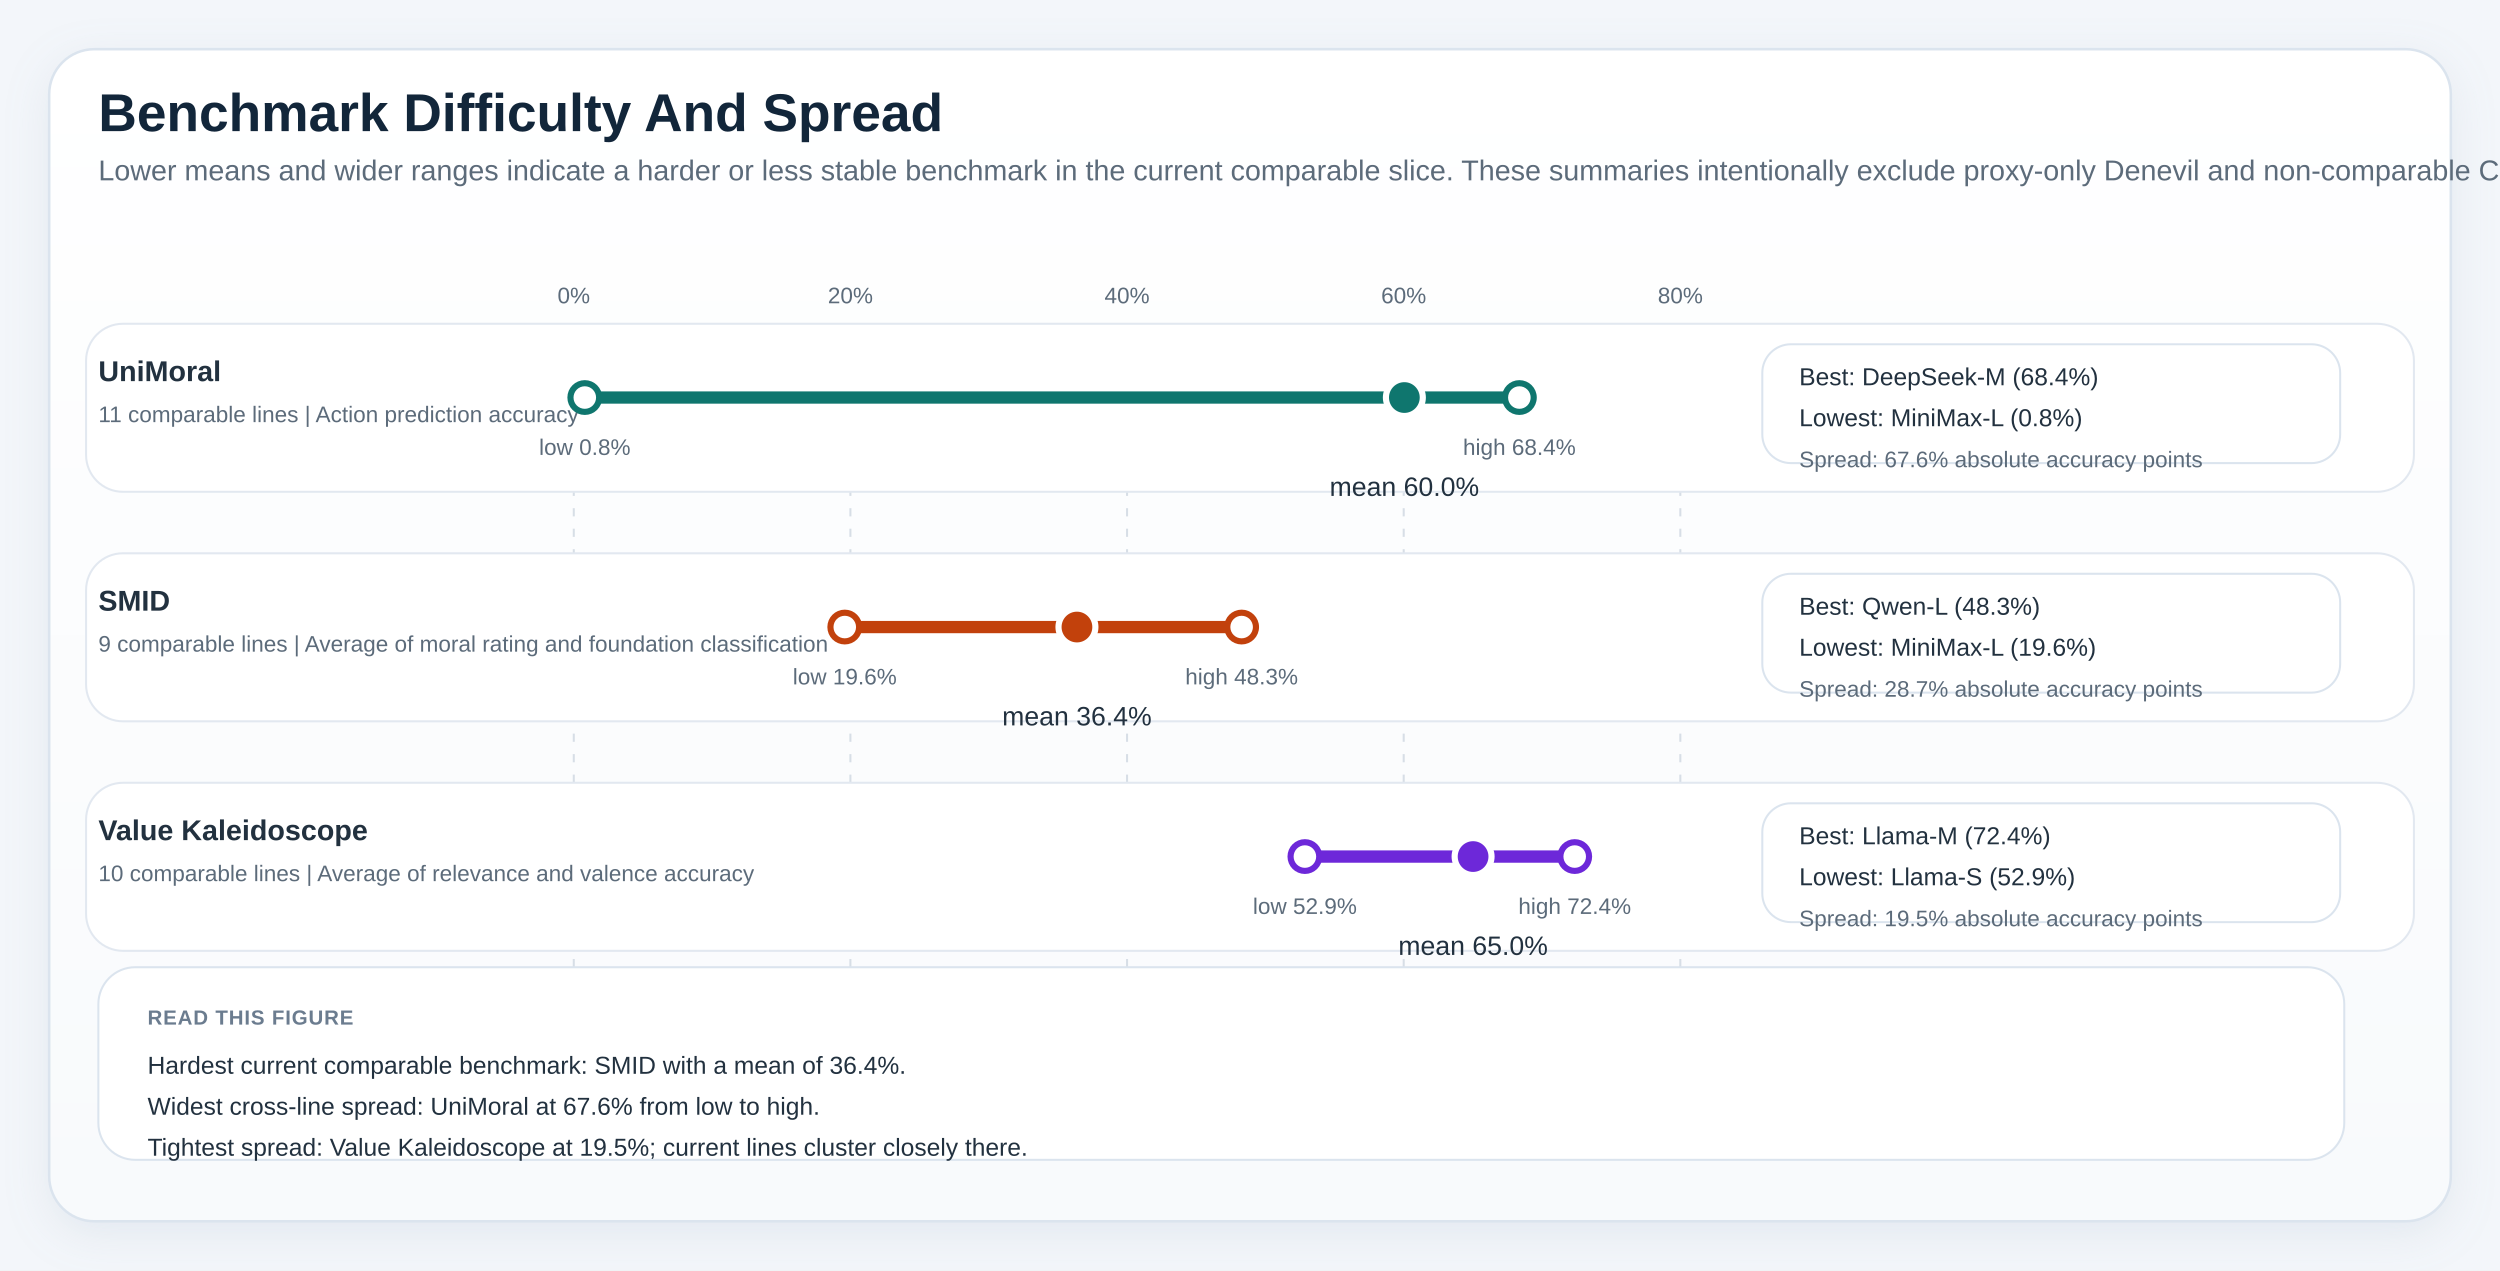
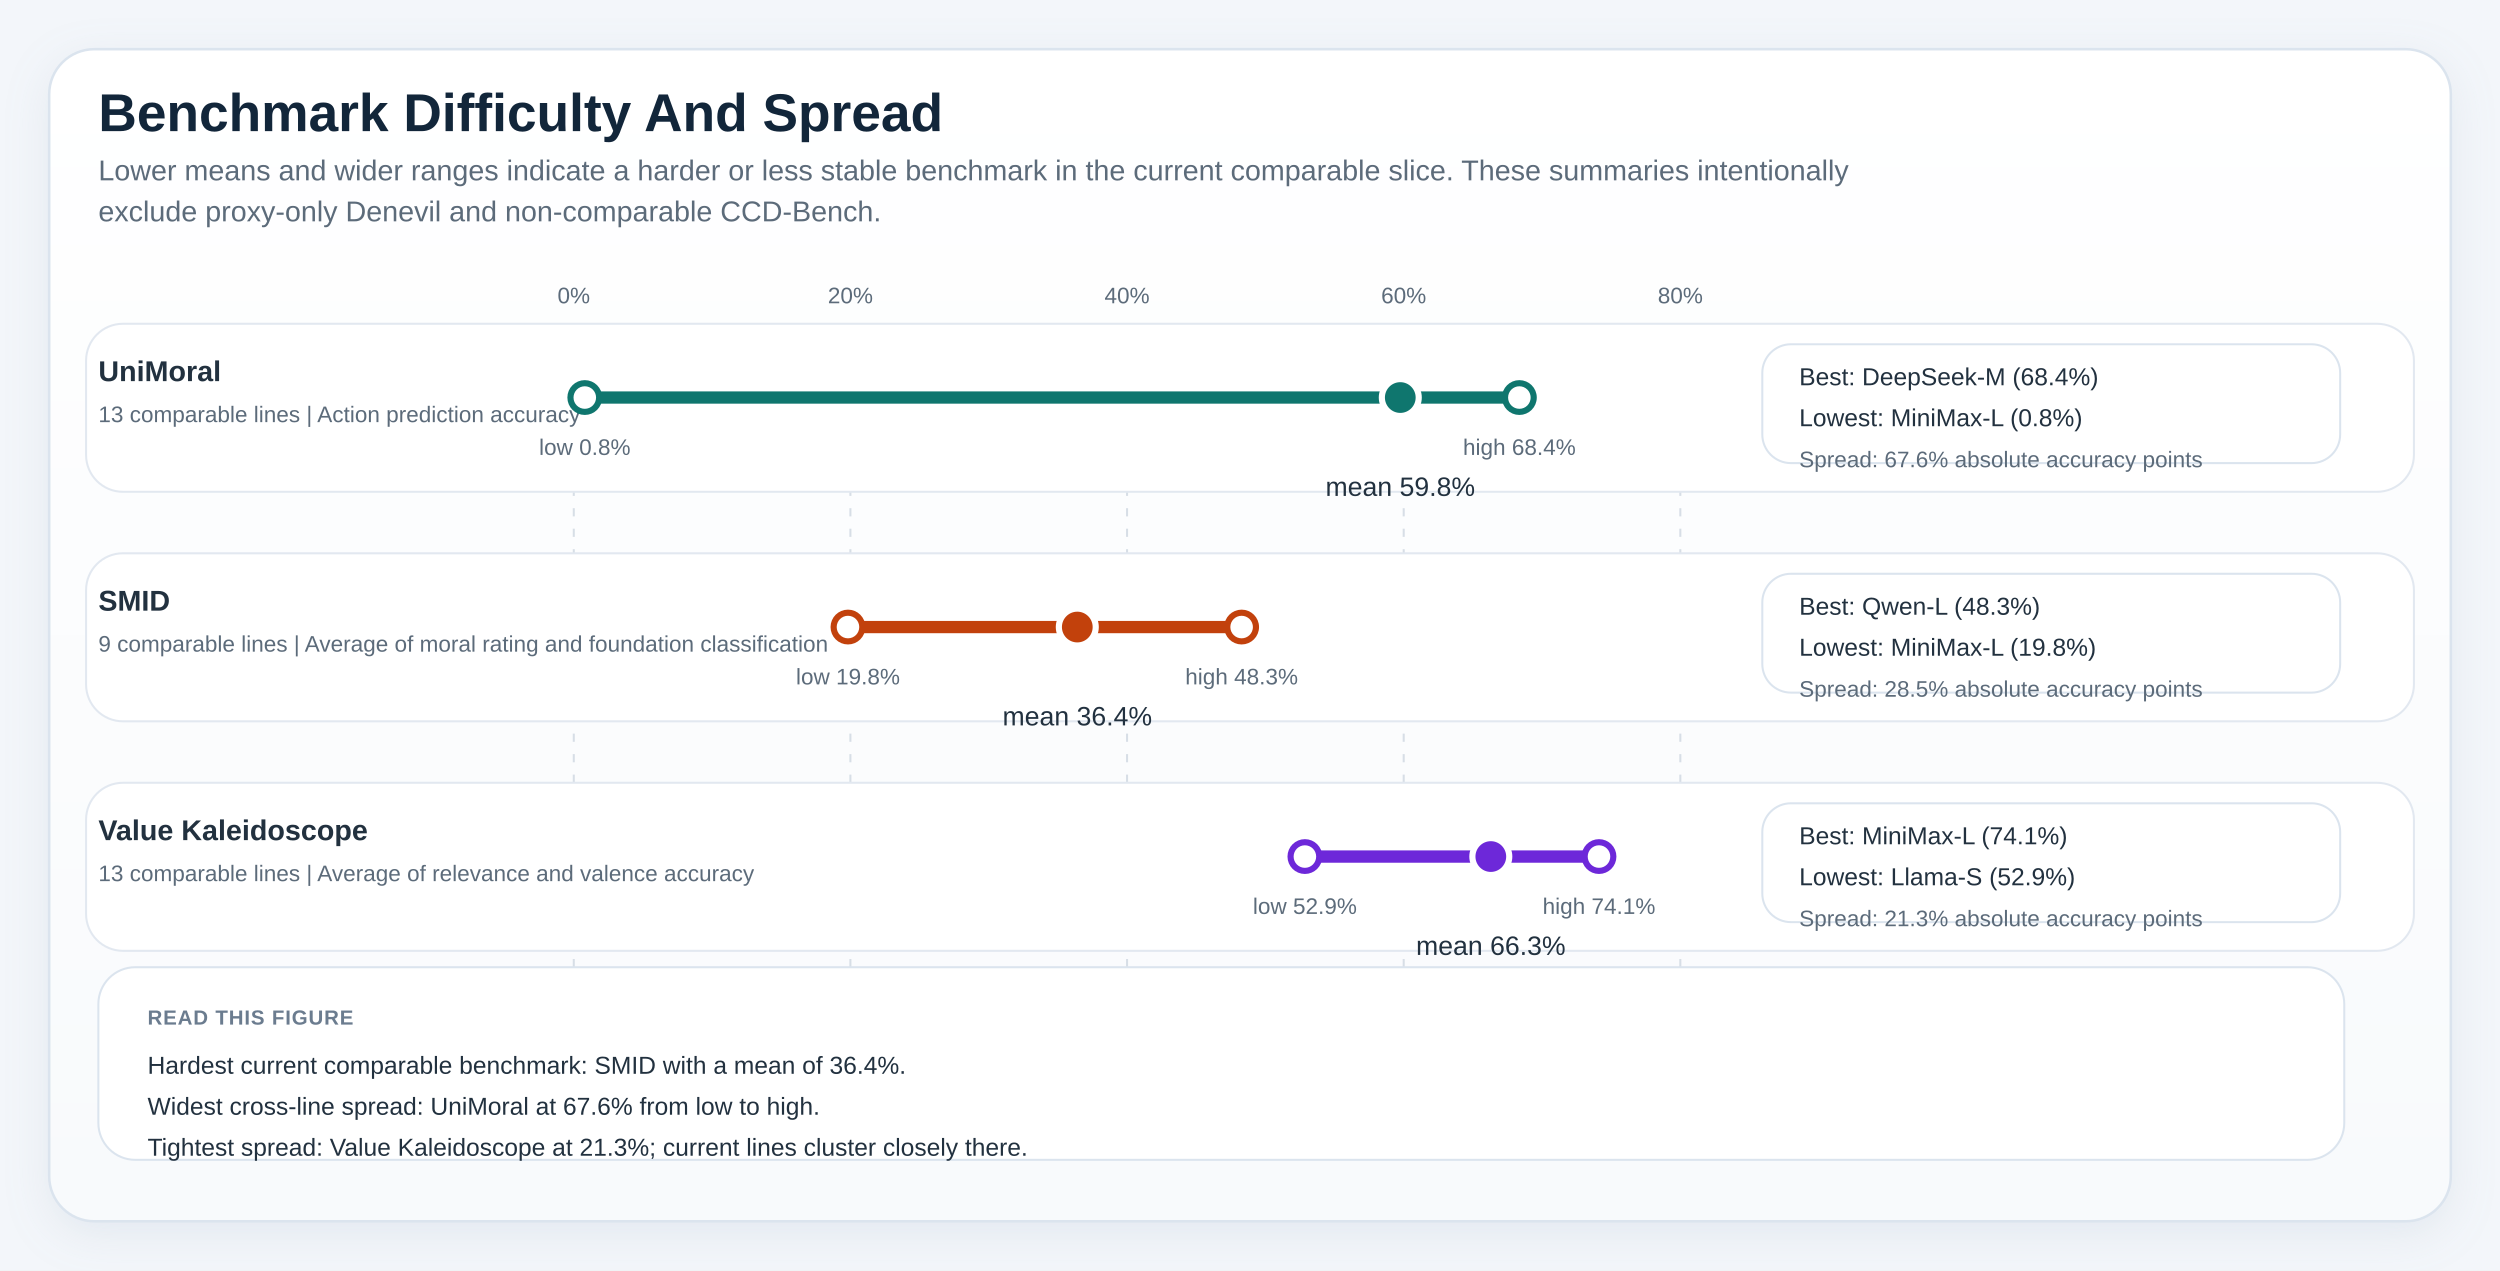
<svg xmlns="http://www.w3.org/2000/svg" viewBox="0 0 1220 620" role="img" preserveAspectRatio="xMidYMin meet" style="max-width:100%;height:auto">
  <defs>
    <linearGradient id="panelGradient" x1="0" x2="0" y1="0" y2="1">
      <stop offset="0%" stop-color="#ffffff" />
      <stop offset="100%" stop-color="#f8fafc" />
    </linearGradient>
    <pattern id="diagonalHatch" width="8" height="8" patternUnits="userSpaceOnUse" patternTransform="rotate(45)">
      <line x1="0" y1="0" x2="0" y2="8" stroke="#cdd6e1" stroke-width="3" />
    </pattern>
    <filter id="softShadow" x="-20%" y="-20%" width="140%" height="140%">
      <feDropShadow dx="0" dy="6" stdDeviation="10" flood-color="#9fb0c2" flood-opacity="0.18" />
    </filter>
    <style>
.canvas { fill: #f3f6fa; }
.title { font: 700 26px 'IBM Plex Sans', 'Helvetica Neue', Arial, sans-serif; fill: #12263a; }
.subtitle { font: 400 14px 'IBM Plex Sans', 'Helvetica Neue', Arial, sans-serif; fill: #5c6b7a; }
.axis { font: 600 14px 'IBM Plex Sans', 'Helvetica Neue', Arial, sans-serif; fill: #22313f; }
.label { font: 500 13px 'IBM Plex Sans', 'Helvetica Neue', Arial, sans-serif; fill: #22313f; }
.metric { font: 700 20px 'IBM Plex Sans', 'Helvetica Neue', Arial, sans-serif; fill: #12263a; }
.celltext { font: 700 16px 'IBM Plex Sans', 'Helvetica Neue', Arial, sans-serif; fill: #ffffff; }
.celltext-dark { font: 700 16px 'IBM Plex Sans', 'Helvetica Neue', Arial, sans-serif; fill: #173042; }
.cellsub { font: 500 11px 'IBM Plex Sans', 'Helvetica Neue', Arial, sans-serif; fill: rgba(255,255,255,0.88); }
.cellsub-dark { font: 600 11px 'IBM Plex Sans', 'Helvetica Neue', Arial, sans-serif; fill: #385062; }
.body { font: 500 12px 'IBM Plex Sans', 'Helvetica Neue', Arial, sans-serif; fill: #22313f; }
.small { font: 500 11px 'IBM Plex Sans', 'Helvetica Neue', Arial, sans-serif; fill: #5c6b7a; }
.tiny { font: 600 10px 'IBM Plex Sans', 'Helvetica Neue', Arial, sans-serif; fill: #6b7c8f; letter-spacing: 0.04em; }
.grid { fill: #ffffff; stroke: #d7dee6; stroke-width: 1.25; }
.panel { fill: url(#panelGradient); stroke: #dbe4ee; stroke-width: 1.25; filter: url(#softShadow); }
.subpanel { fill: #ffffff; stroke: #e2e8f0; stroke-width: 1; }
.legend-card { fill: #ffffff; stroke: #dbe4ee; stroke-width: 1; }
.guide { stroke: #d7dee6; stroke-width: 1; stroke-dasharray: 4 6; }
.baseline { stroke: #aab7c6; stroke-width: 1.1; }
.muted-cell { fill: #eef2f7; stroke: #d7dee6; stroke-width: 1; }
.muted-bar { fill: #ecf1f6; stroke: #d7dee6; stroke-width: 1; }
.outline { stroke: rgba(255,255,255,0.9); stroke-width: 1; }
</style>
  </defs>
  <rect x="0" y="0" width="1220" height="620" class="canvas" />
  <rect x="24" y="24" width="1172" height="572" rx="22" class="panel" />
  <text x="48" y="64" class="title">Benchmark Difficulty And Spread</text>
-   <text x="48" y="88" class="subtitle">Lower means and wider ranges indicate a harder or less stable benchmark in the current comparable slice. These summaries intentionally exclude proxy-only Denevil and non-comparable CCD-Bench.</text>
+   <text x="48" y="88" class="subtitle">Lower means and wider ranges indicate a harder or less stable benchmark in the current comparable slice. These summaries intentionally</text>
+   <text x="48" y="108" class="subtitle">exclude proxy-only Denevil and non-comparable CCD-Bench.</text>
  <line x1="280.00" y1="158" x2="280.00" y2="482" class="guide" />
  <text x="280.00" y="148" text-anchor="middle" class="small">0%</text>
  <line x1="415.00" y1="158" x2="415.00" y2="482" class="guide" />
  <text x="415.00" y="148" text-anchor="middle" class="small">20%</text>
  <line x1="550.00" y1="158" x2="550.00" y2="482" class="guide" />
  <text x="550.00" y="148" text-anchor="middle" class="small">40%</text>
  <line x1="685.00" y1="158" x2="685.00" y2="482" class="guide" />
  <text x="685.00" y="148" text-anchor="middle" class="small">60%</text>
  <line x1="820.00" y1="158" x2="820.00" y2="482" class="guide" />
  <text x="820.00" y="148" text-anchor="middle" class="small">80%</text>
  <rect x="42" y="158" width="1136" height="82" rx="18" class="subpanel" />
  <text x="48" y="186" class="axis">UniMoral</text>
-   <text x="48" y="206" class="small">11 comparable lines | Action prediction accuracy</text>
+   <text x="48" y="206" class="small">13 comparable lines | Action prediction accuracy</text>
  <line x1="285.38" y1="194" x2="741.45" y2="194" stroke="#0f766e" stroke-width="6" stroke-linecap="round" />
  <circle cx="285.38" cy="194" r="7" fill="#ffffff" stroke="#0f766e" stroke-width="3" />
  <circle cx="741.45" cy="194" r="7" fill="#ffffff" stroke="#0f766e" stroke-width="3" />
-   <circle cx="685.33" cy="194" r="9" fill="#0f766e" stroke="#ffffff" stroke-width="3" />
+   <circle cx="683.34" cy="194" r="9" fill="#0f766e" stroke="#ffffff" stroke-width="3" />
  <text x="285.38" y="222" text-anchor="middle" class="small">low 0.8%</text>
-   <text x="685.33" y="242" text-anchor="middle" class="label">mean 60.0%</text>
+   <text x="683.34" y="242" text-anchor="middle" class="label">mean 59.8%</text>
  <text x="741.45" y="222" text-anchor="middle" class="small">high 68.4%</text>
  <rect x="860" y="168" width="282" height="58" rx="14" class="legend-card" />
  <text x="878" y="188" class="body">Best: DeepSeek-M (68.4%)</text>
  <text x="878" y="208" class="body">Lowest: MiniMax-L (0.8%)</text>
  <text x="878" y="228" class="small">Spread: 67.6% absolute accuracy points</text>
  <rect x="42" y="270" width="1136" height="82" rx="18" class="subpanel" />
  <text x="48" y="298" class="axis">SMID</text>
  <text x="48" y="318" class="small">9 comparable lines | Average of moral rating and foundation classification</text>
-   <line x1="412.25" y1="306" x2="605.91" y2="306" stroke="#c2410c" stroke-width="6" stroke-linecap="round" />
-   <circle cx="412.25" cy="306" r="7" fill="#ffffff" stroke="#c2410c" stroke-width="3" />
+   <line x1="413.81" y1="306" x2="605.91" y2="306" stroke="#c2410c" stroke-width="6" stroke-linecap="round" />
+   <circle cx="413.81" cy="306" r="7" fill="#ffffff" stroke="#c2410c" stroke-width="3" />
  <circle cx="605.91" cy="306" r="7" fill="#ffffff" stroke="#c2410c" stroke-width="3" />
-   <circle cx="525.55" cy="306" r="9" fill="#c2410c" stroke="#ffffff" stroke-width="3" />
-   <text x="412.25" y="334" text-anchor="middle" class="small">low 19.6%</text>
-   <text x="525.55" y="354" text-anchor="middle" class="label">mean 36.4%</text>
+   <circle cx="525.72" cy="306" r="9" fill="#c2410c" stroke="#ffffff" stroke-width="3" />
+   <text x="413.81" y="334" text-anchor="middle" class="small">low 19.8%</text>
+   <text x="525.72" y="354" text-anchor="middle" class="label">mean 36.4%</text>
  <text x="605.91" y="334" text-anchor="middle" class="small">high 48.3%</text>
  <rect x="860" y="280" width="282" height="58" rx="14" class="legend-card" />
  <text x="878" y="300" class="body">Best: Qwen-L (48.3%)</text>
-   <text x="878" y="320" class="body">Lowest: MiniMax-L (19.6%)</text>
-   <text x="878" y="340" class="small">Spread: 28.7% absolute accuracy points</text>
+   <text x="878" y="320" class="body">Lowest: MiniMax-L (19.8%)</text>
+   <text x="878" y="340" class="small">Spread: 28.5% absolute accuracy points</text>
  <rect x="42" y="382" width="1136" height="82" rx="18" class="subpanel" />
  <text x="48" y="410" class="axis">Value Kaleidoscope</text>
-   <text x="48" y="430" class="small">10 comparable lines | Average of relevance and valence accuracy</text>
-   <line x1="636.79" y1="418" x2="768.46" y2="418" stroke="#6d28d9" stroke-width="6" stroke-linecap="round" />
+   <text x="48" y="430" class="small">13 comparable lines | Average of relevance and valence accuracy</text>
+   <line x1="636.79" y1="418" x2="780.31" y2="418" stroke="#6d28d9" stroke-width="6" stroke-linecap="round" />
  <circle cx="636.79" cy="418" r="7" fill="#ffffff" stroke="#6d28d9" stroke-width="3" />
-   <circle cx="768.46" cy="418" r="7" fill="#ffffff" stroke="#6d28d9" stroke-width="3" />
-   <circle cx="718.87" cy="418" r="9" fill="#6d28d9" stroke="#ffffff" stroke-width="3" />
+   <circle cx="780.31" cy="418" r="7" fill="#ffffff" stroke="#6d28d9" stroke-width="3" />
+   <circle cx="727.52" cy="418" r="9" fill="#6d28d9" stroke="#ffffff" stroke-width="3" />
  <text x="636.79" y="446" text-anchor="middle" class="small">low 52.9%</text>
-   <text x="718.87" y="466" text-anchor="middle" class="label">mean 65.0%</text>
-   <text x="768.46" y="446" text-anchor="middle" class="small">high 72.4%</text>
+   <text x="727.52" y="466" text-anchor="middle" class="label">mean 66.3%</text>
+   <text x="780.31" y="446" text-anchor="middle" class="small">high 74.1%</text>
  <rect x="860" y="392" width="282" height="58" rx="14" class="legend-card" />
-   <text x="878" y="412" class="body">Best: Llama-M (72.4%)</text>
+   <text x="878" y="412" class="body">Best: MiniMax-L (74.1%)</text>
  <text x="878" y="432" class="body">Lowest: Llama-S (52.9%)</text>
-   <text x="878" y="452" class="small">Spread: 19.5% absolute accuracy points</text>
+   <text x="878" y="452" class="small">Spread: 21.3% absolute accuracy points</text>
  <rect x="48" y="472" width="1096" height="94" rx="18" class="legend-card" />
  <text x="72" y="500" class="tiny">READ THIS FIGURE</text>
  <text x="72" y="524" class="body">Hardest current comparable benchmark: SMID with a mean of 36.4%.</text>
  <text x="72" y="544" class="body">Widest cross-line spread: UniMoral at 67.6% from low to high.</text>
-   <text x="72" y="564" class="body">Tightest spread: Value Kaleidoscope at 19.5%; current lines cluster closely there.</text>
+   <text x="72" y="564" class="body">Tightest spread: Value Kaleidoscope at 21.3%; current lines cluster closely there.</text>
</svg>
